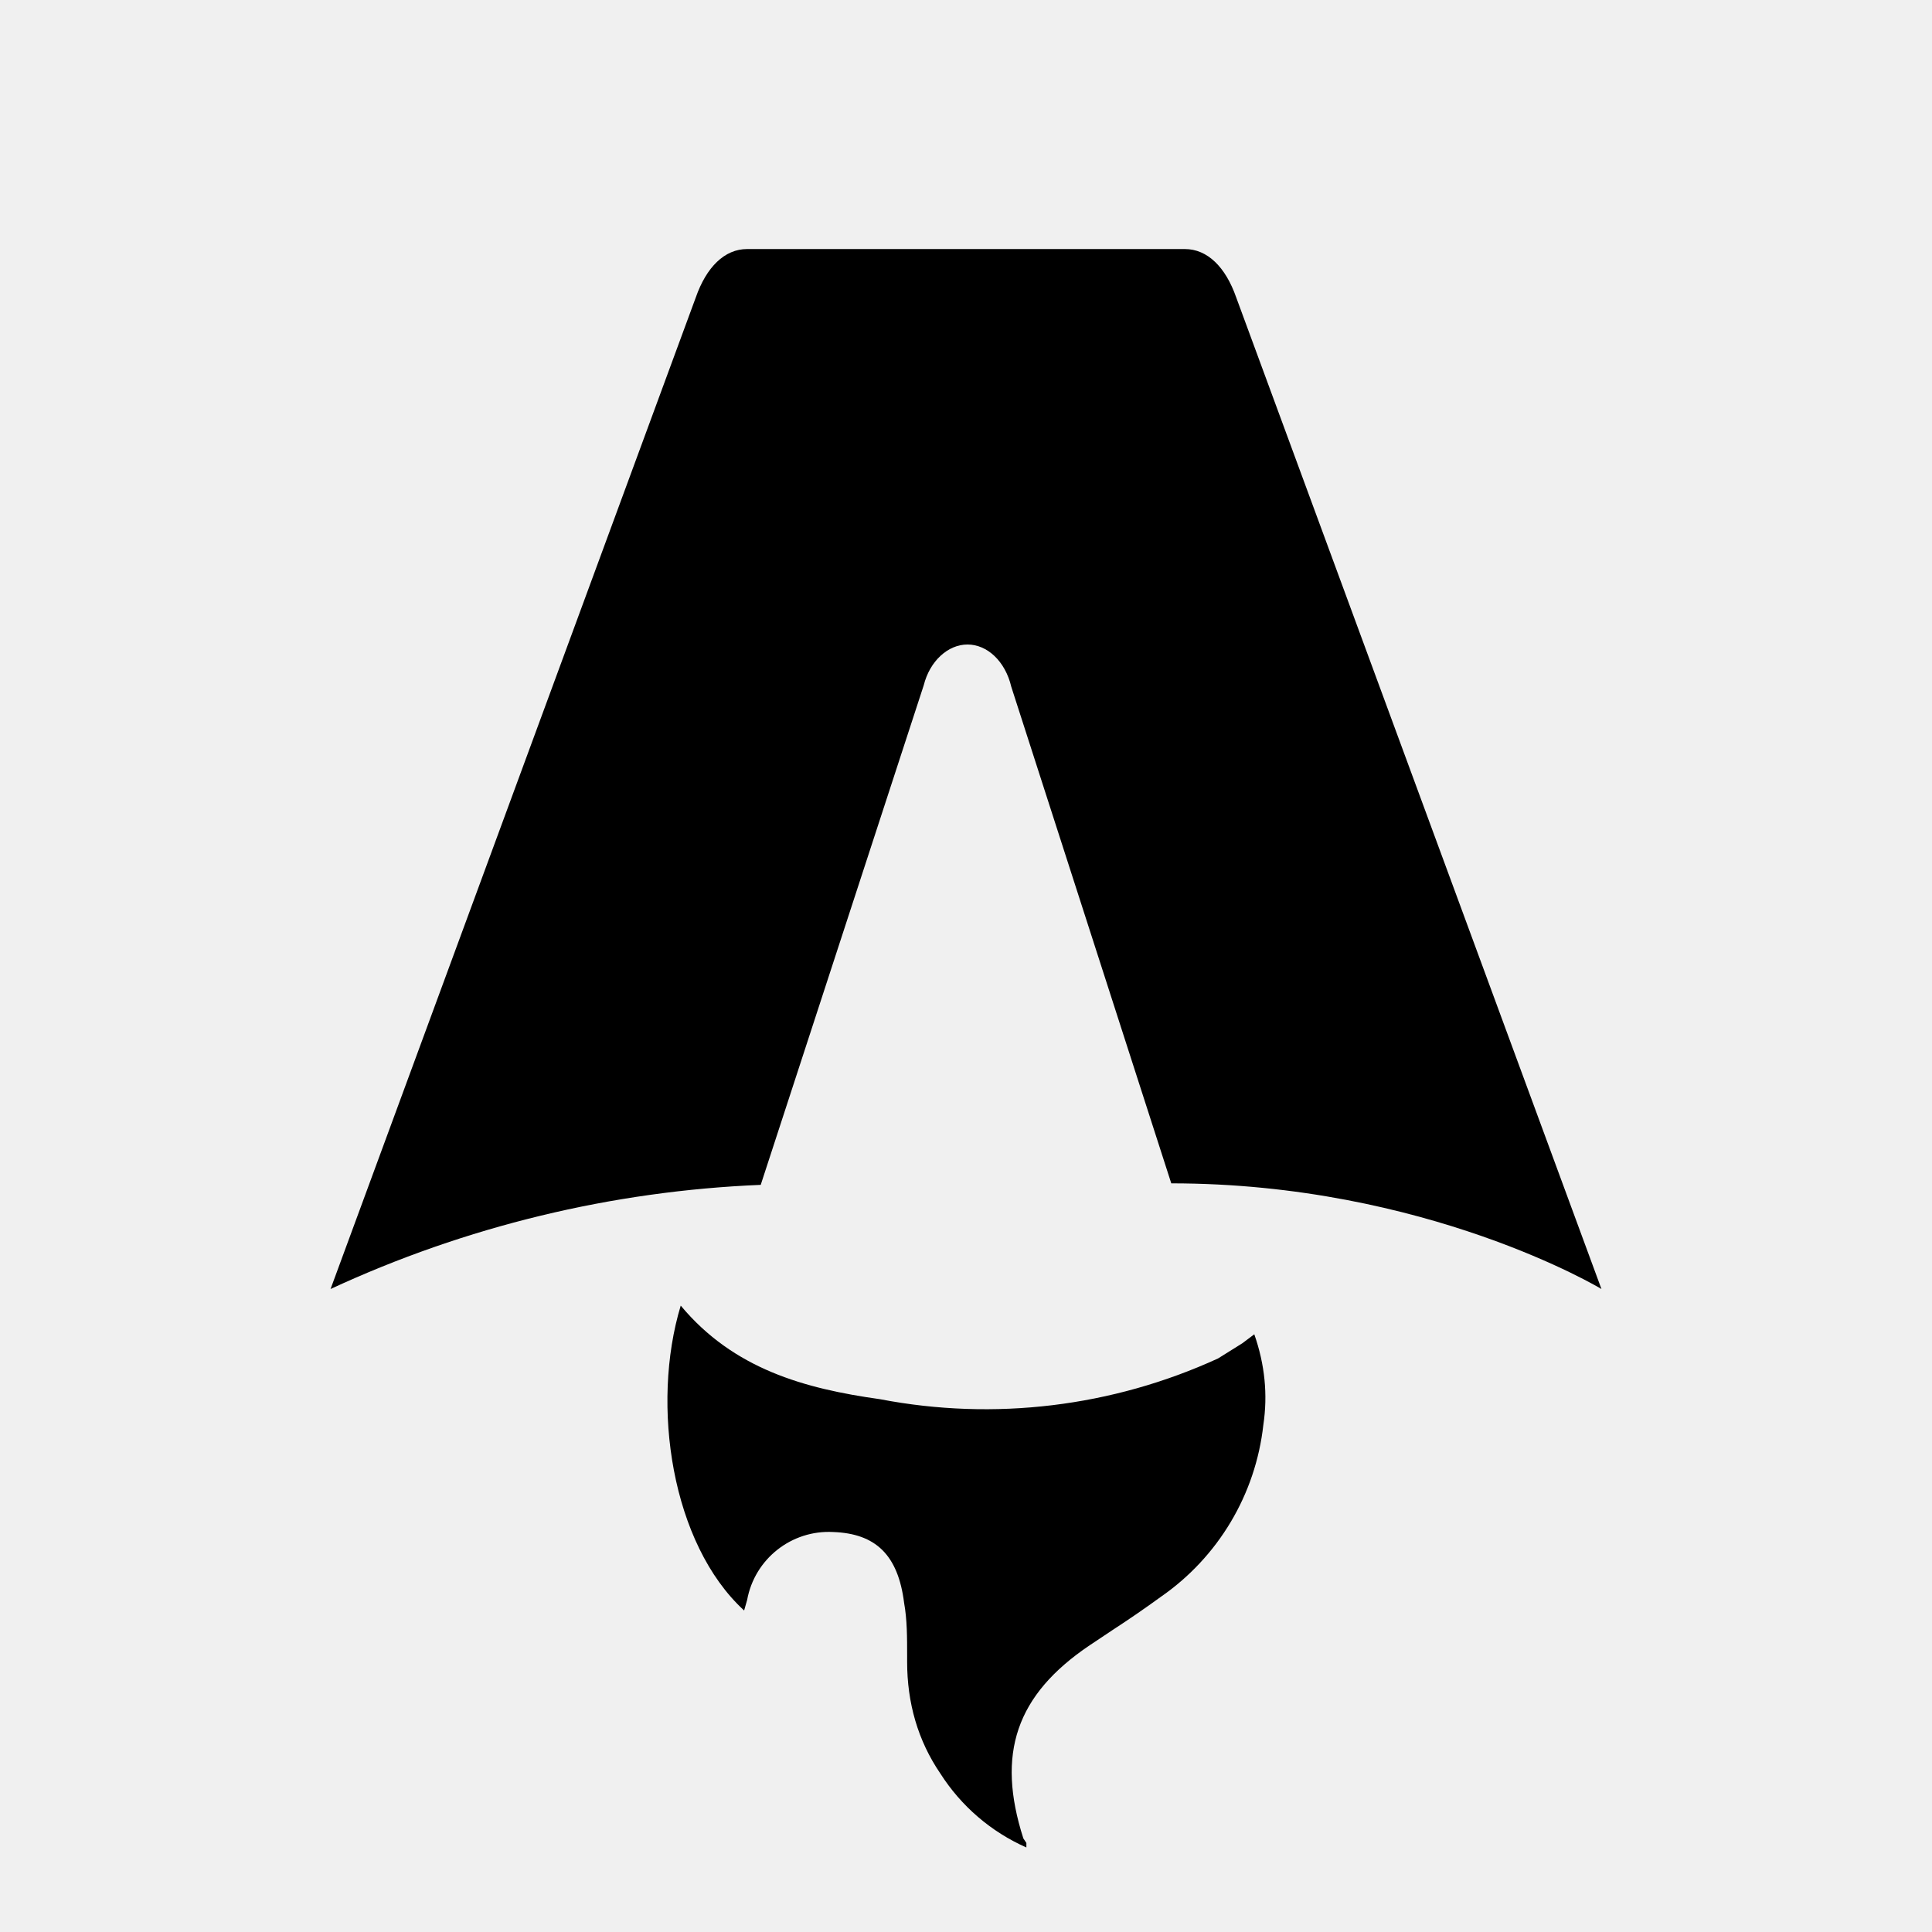
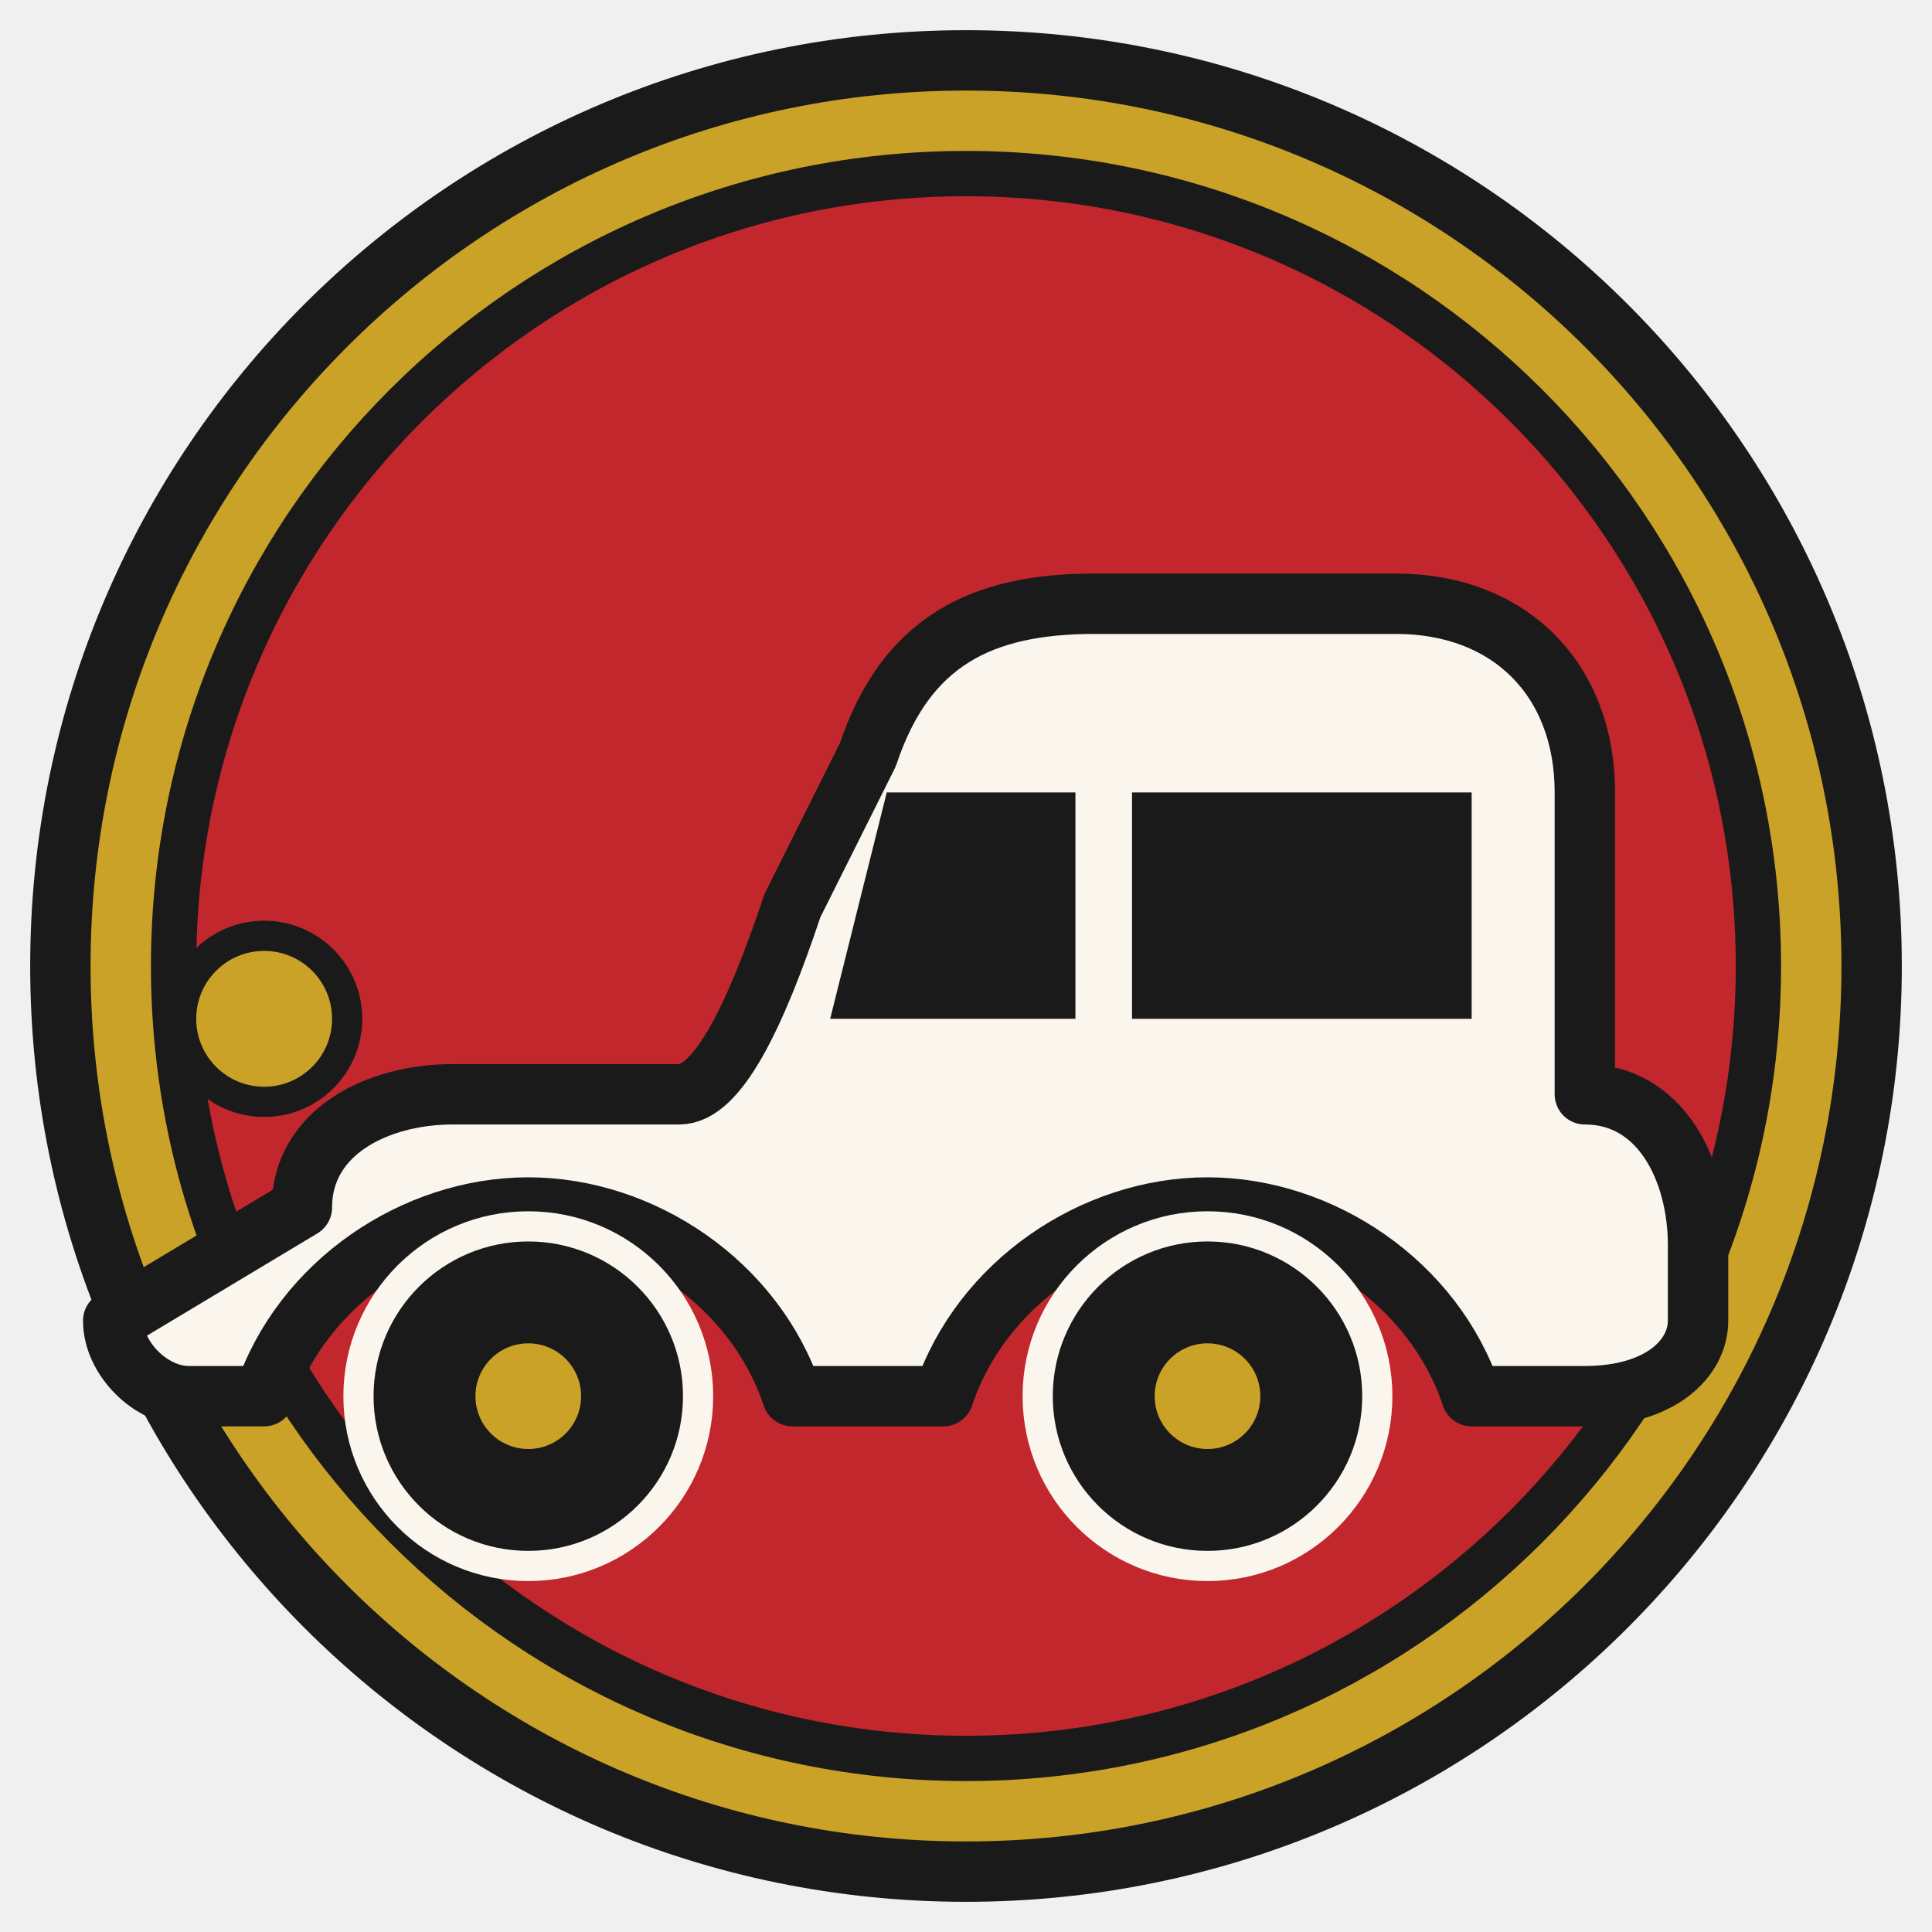
- <svg xmlns="http://www.w3.org/2000/svg" fill="none" viewBox="0 0 128 128">
-   <path d="M50.4 78.5a75.1 75.1 0 0 0-28.5 6.9l24.2-65.7c.7-2 1.9-3.2 3.4-3.2h29c1.5 0 2.7 1.2 3.4 3.2l24.2 65.7s-11.6-7-28.5-7L67 45.5c-.4-1.7-1.6-2.8-2.9-2.8-1.3 0-2.5 1.1-2.9 2.7L50.4 78.5Zm-1.1 28.2Zm-4.2-20.2c-2 6.6-.6 15.8 4.2 20.2a17.5 17.5 0 0 1 .2-.7 5.5 5.5 0 0 1 5.7-4.5c2.8.1 4.3 1.5 4.7 4.7.2 1.1.2 2.3.2 3.5v.4c0 2.7.7 5.2 2.2 7.4a13 13 0 0 0 5.7 4.9v-.3l-.2-.3c-1.8-5.6-.5-9.5 4.4-12.8l1.5-1a73 73 0 0 0 3.2-2.2 16 16 0 0 0 6.8-11.4c.3-2 .1-4-.6-6l-.8.6-1.6 1a37 37 0 0 1-22.4 2.7c-5-.7-9.7-2-13.2-6.2Z" />
-   <style>
-         path { fill: #000; }
-         @media (prefers-color-scheme: dark) {
-             path { fill: #FFF; }
-         }
-     </style>
+ <svg xmlns="http://www.w3.org/2000/svg" viewBox="0 0 512 512">
+   <circle cx="256" cy="256" r="240" fill="#C9A227" stroke="#1A1A1A" stroke-width="16" />
+   <circle cx="256" cy="256" r="210" fill="#C1272D" stroke="#1A1A1A" stroke-width="12" />
+   <g fill="#FAF6EE" stroke="#1A1A1A" stroke-width="16" stroke-linejoin="round">
+     <path d="M 80 320               C 80 300, 100 290, 120 290               L 180 290               C 190 290, 200 270, 210 240               L 230 200               C 240 170, 260 160, 290 160               L 370 160               C 400 160, 420 180, 420 210               L 420 290               C 440 290, 450 310, 450 330               L 450 350               C 450 360, 440 370, 420 370               L 390 370              C 380 340, 350 320, 320 320               C 290 320, 260 340, 250 370               L 210 370               C 200 340, 170 320, 140 320               C 110 320, 80 340, 70 370               L 50 370              C 40 370, 30 360, 30 350              Z" />
+     <path d="M 235 210 L 285 210 L 285 270 L 220 270 Z" fill="#1A1A1A" stroke="none" />
+     <path d="M 300 210 L 390 210 L 390 270 L 300 270 Z" fill="#1A1A1A" stroke="none" />
+     <circle cx="140" cy="370" r="45" fill="#1A1A1A" stroke="#FAF6EE" stroke-width="8" />
+     <circle cx="140" cy="370" r="16" fill="#C9A227" stroke="#1A1A1A" stroke-width="4" />
+     <circle cx="320" cy="370" r="45" fill="#1A1A1A" stroke="#FAF6EE" stroke-width="8" />
+     <circle cx="320" cy="370" r="16" fill="#C9A227" stroke="#1A1A1A" stroke-width="4" />
+     <circle cx="70" cy="270" r="22" fill="#C9A227" stroke="#1A1A1A" stroke-width="8" />
+   </g>
</svg>
